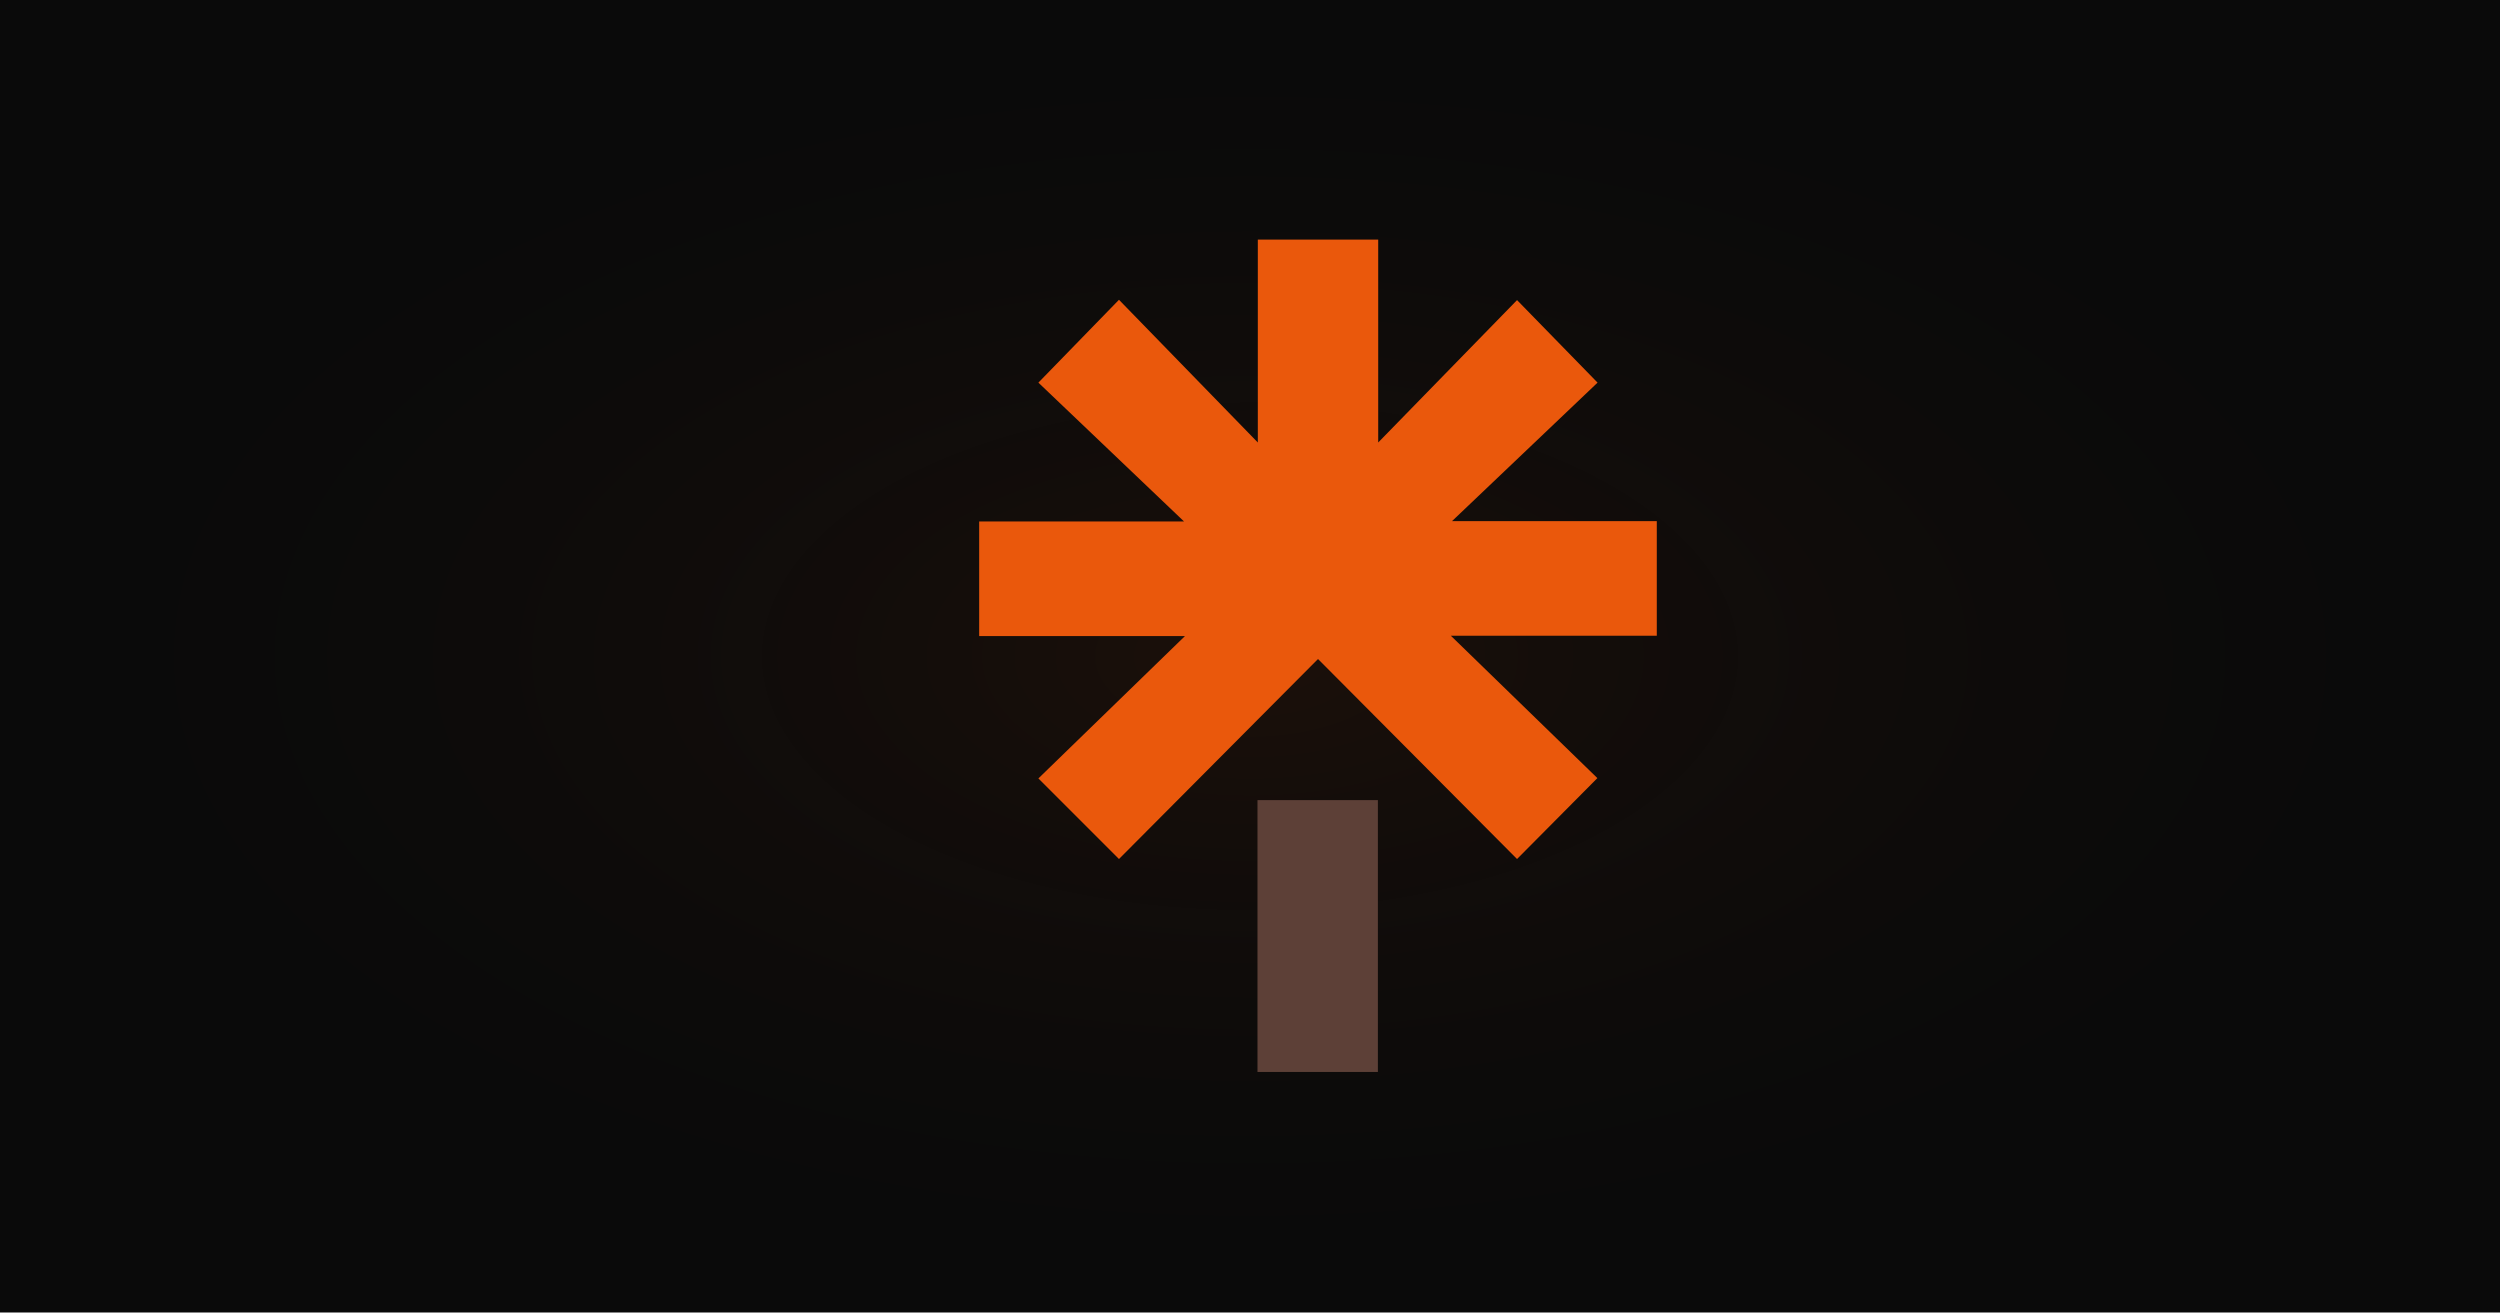
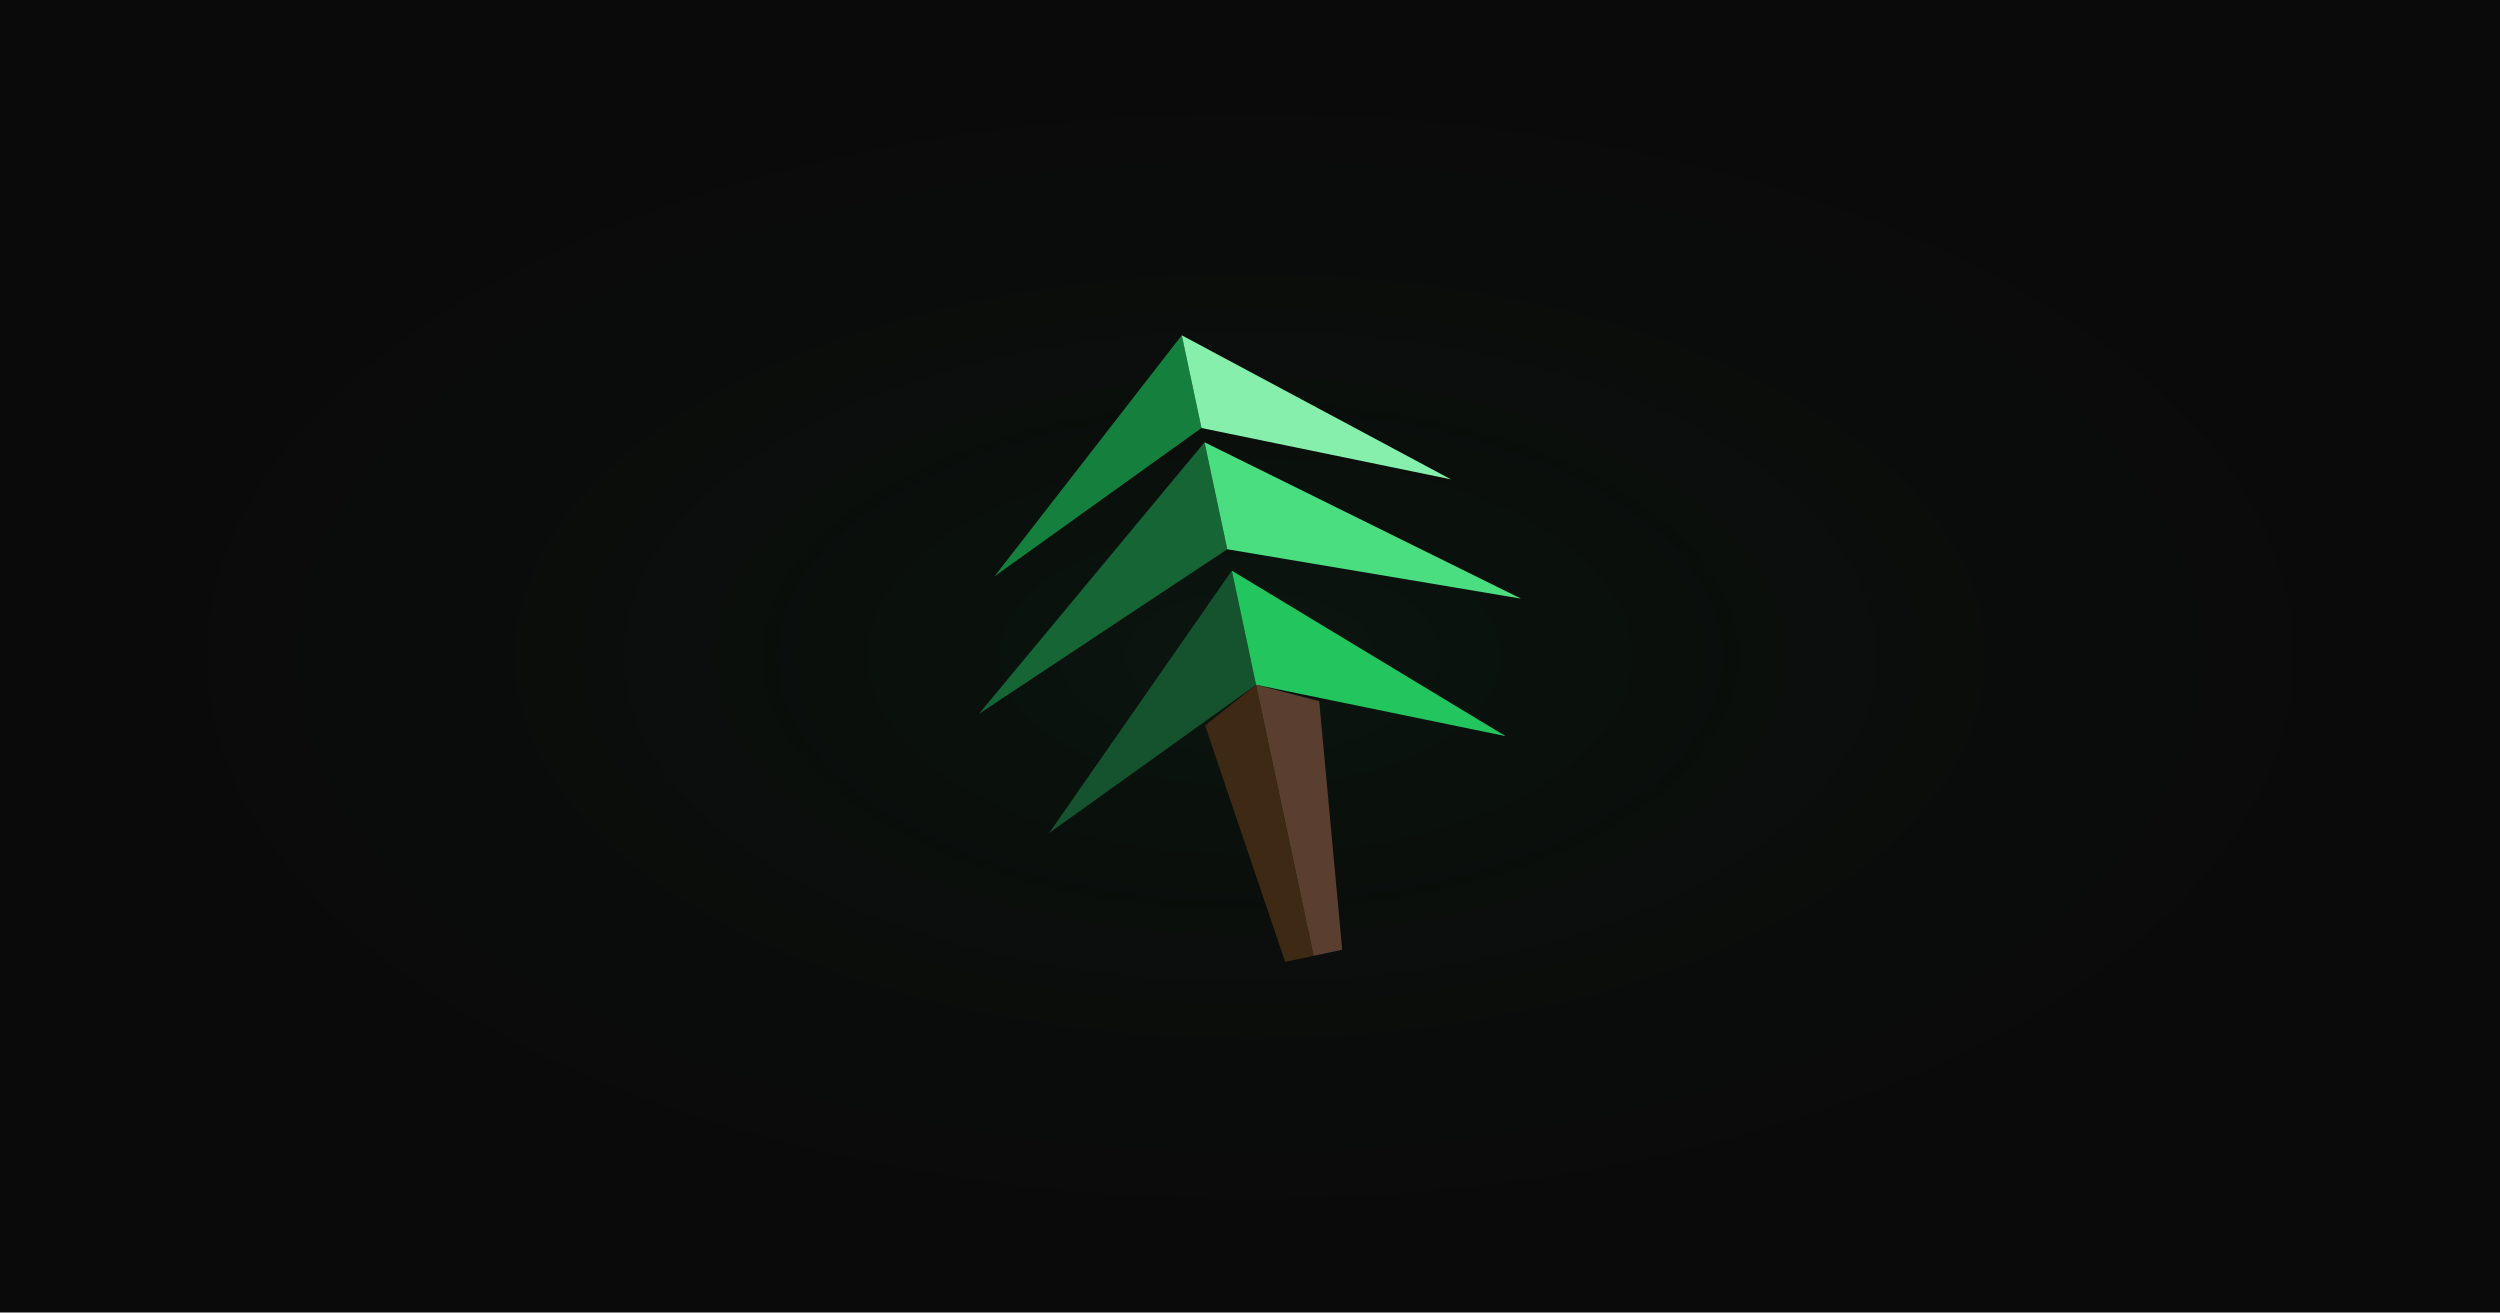
<svg xmlns="http://www.w3.org/2000/svg" width="1200" height="630" viewBox="0 0 1200 630">
  <rect width="1200" height="630" fill="#0a0a0a" />
  <defs>
    <radialGradient id="glow" cx="50%" cy="50%" r="50%">
-       <stop offset="0%" stop-color="#ea580c" stop-opacity="0.08" />
+       <stop offset="0%" stop-color="#16a34a" stop-opacity="0.08" />
      <stop offset="100%" stop-color="#0a0a0a" stop-opacity="0" />
    </radialGradient>
  </defs>
  <rect width="1200" height="630" fill="url(#glow)" />
-   <g transform="translate(470, 115) scale(0.78)">
-     <path fill="#5d4037" d="M171.274 344.942h74.09v167.296h-74.09V344.942z" />
-     <path fill="#ea580c" d="M0 173.468h126.068l-89.622-85.44 49.591-50.985 85.439 87.829V0h74.086v124.872L331 37.243l49.552 50.785-89.58 85.24H417v70.502H290.252l90.183 87.629L331 381.192 208.519 258.11 86.037 381.192l-49.591-49.591 90.218-87.631H0v-70.502z" />
+   <g transform="translate(600, 315) scale(3.5) translate(-50, -50)">
+     <g transform="rotate(-12 50 50)">
+       <path fill="#15803d" d="M50 5 L18 32 L50 18 Z" />
+       <path fill="#86efac" d="M50 5 L50 18 L82 32 Z" />
+       <path fill="#166534" d="M50 20 L12 50 L50 35 Z" />
+       <path fill="#4ade80" d="M50 20 L50 35 L88 50 Z" />
+       <path fill="#14532d" d="M50 38 L18 68 L50 54 Z" />
+       <path fill="#22c55e" d="M50 38 L50 54 L82 68 Z" />
+       <path fill="#3d2914" d="M50 54 L42 58 L46 92 L50 92 Z" />
+       <path fill="#5a3f30" d="M50 54 L58 58 L54 92 L50 92 Z" />
+     </g>
  </g>
</svg>
